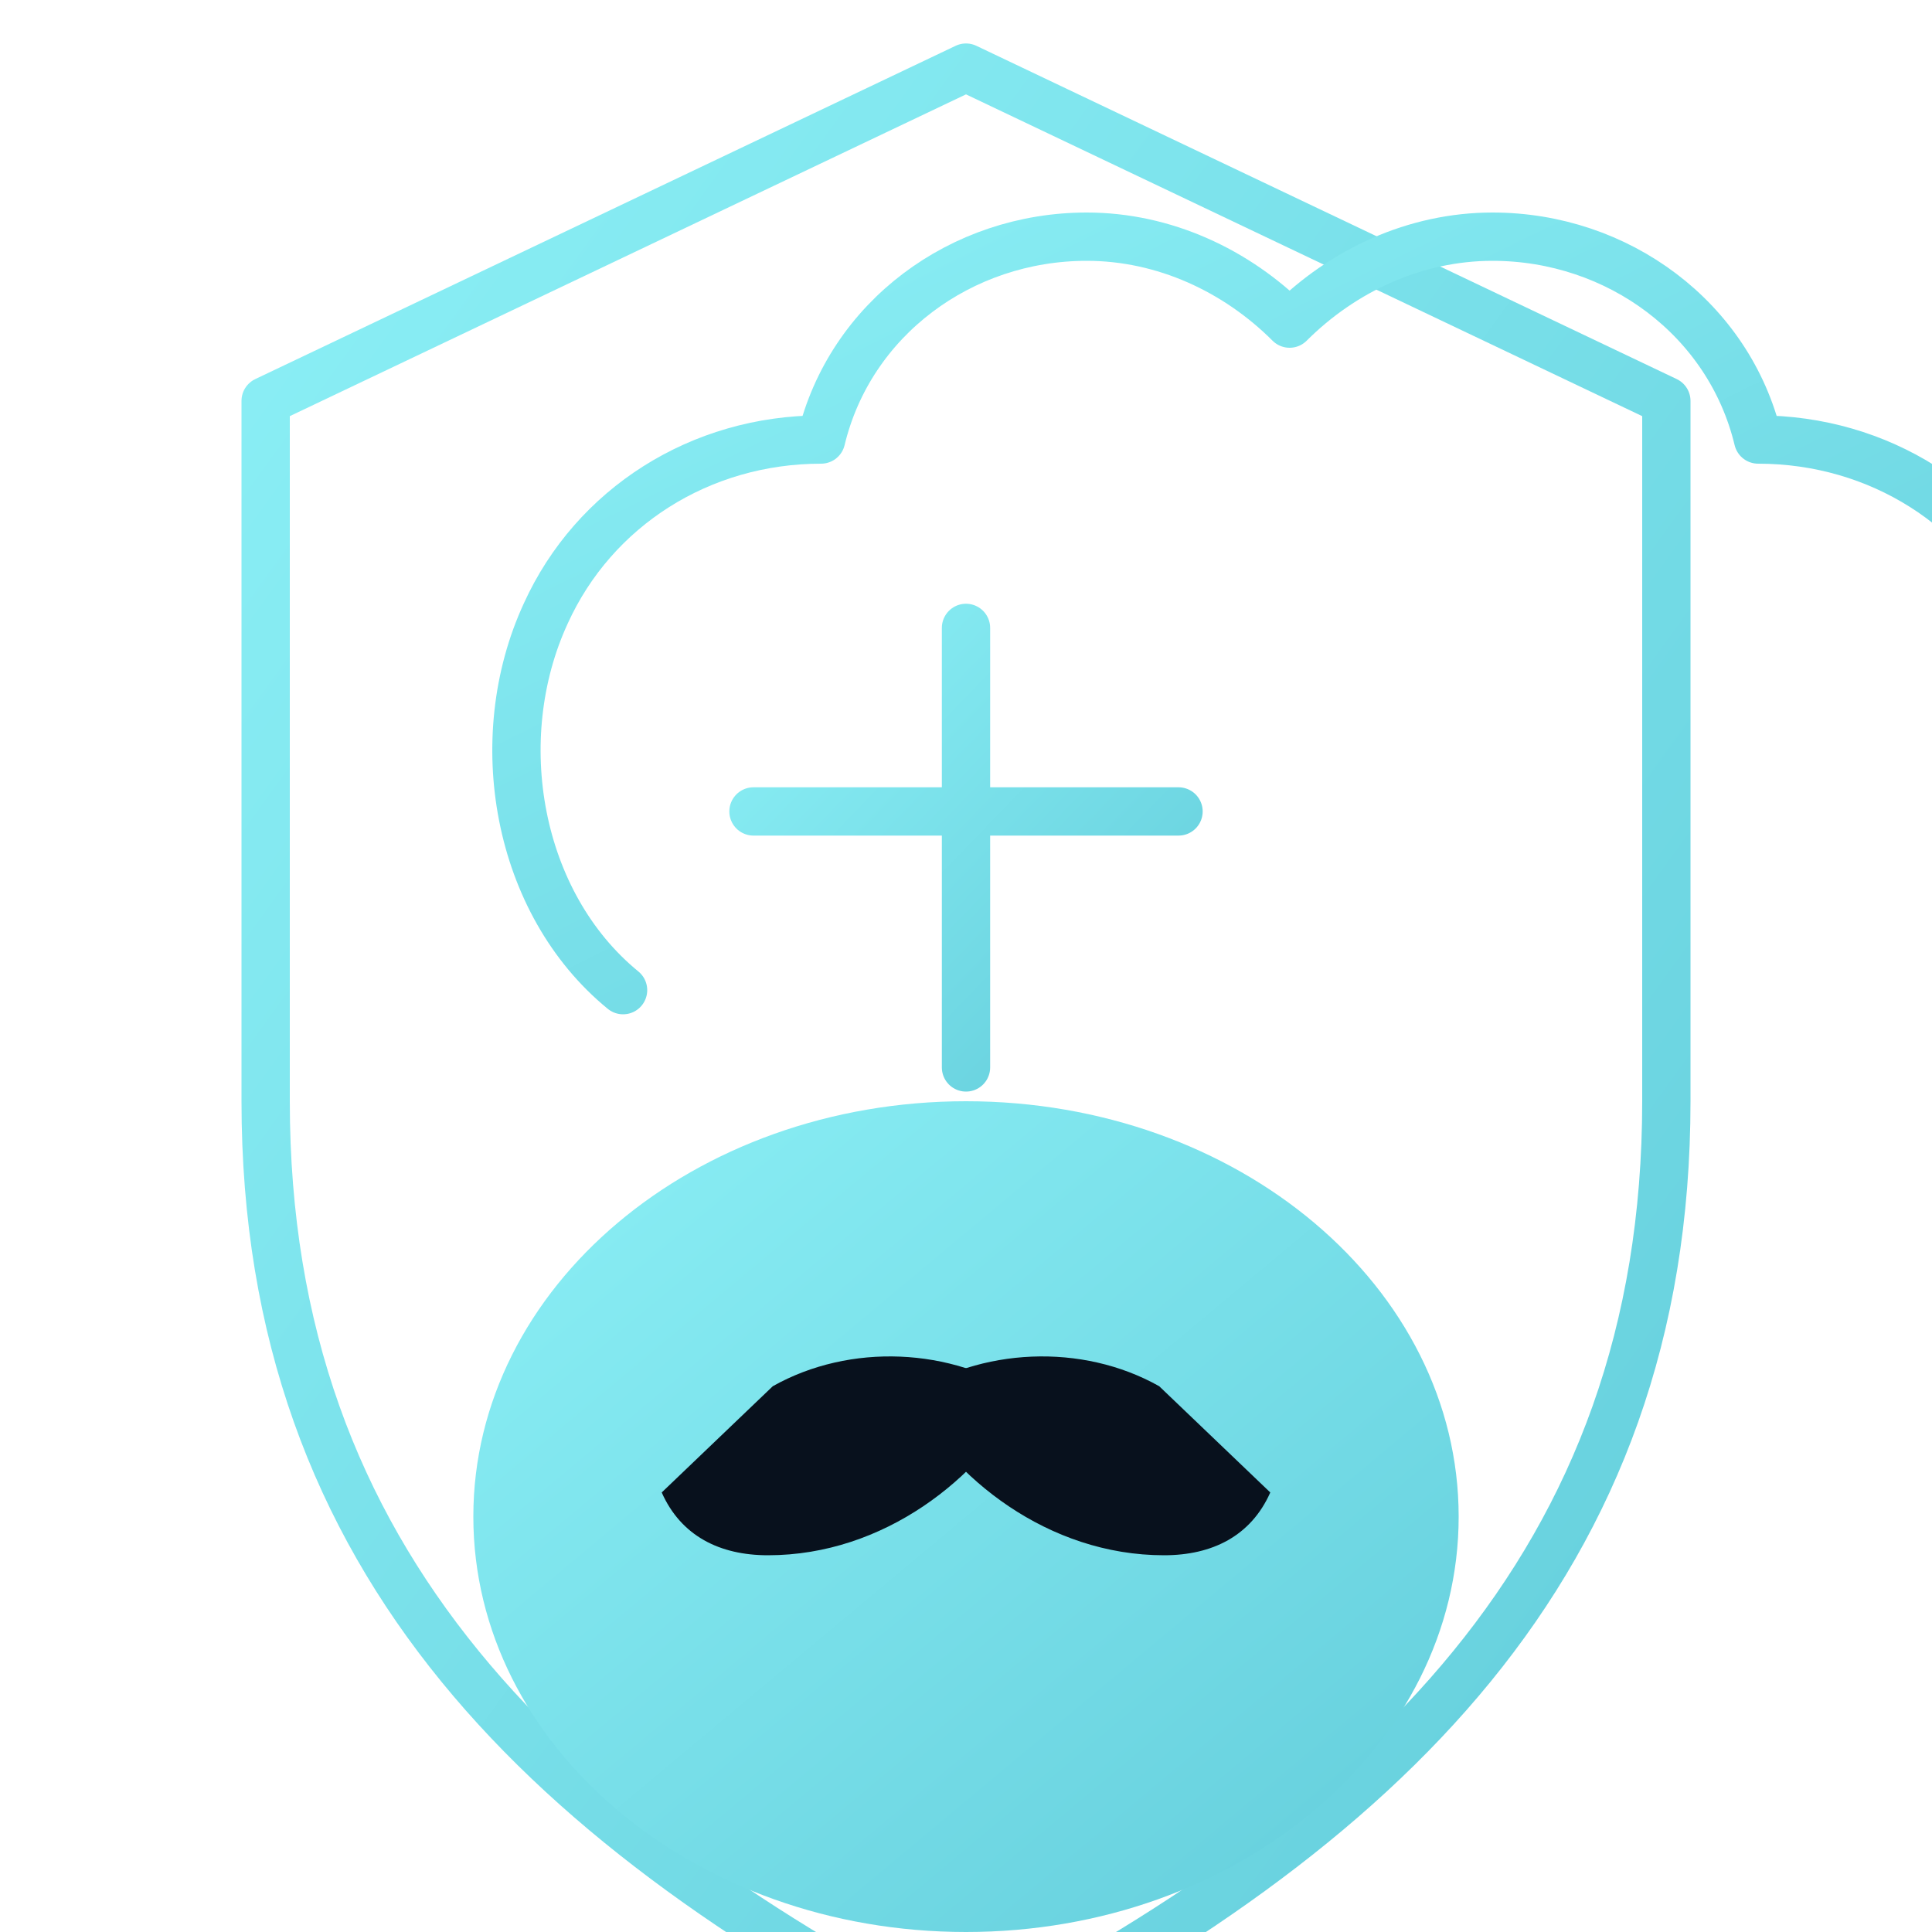
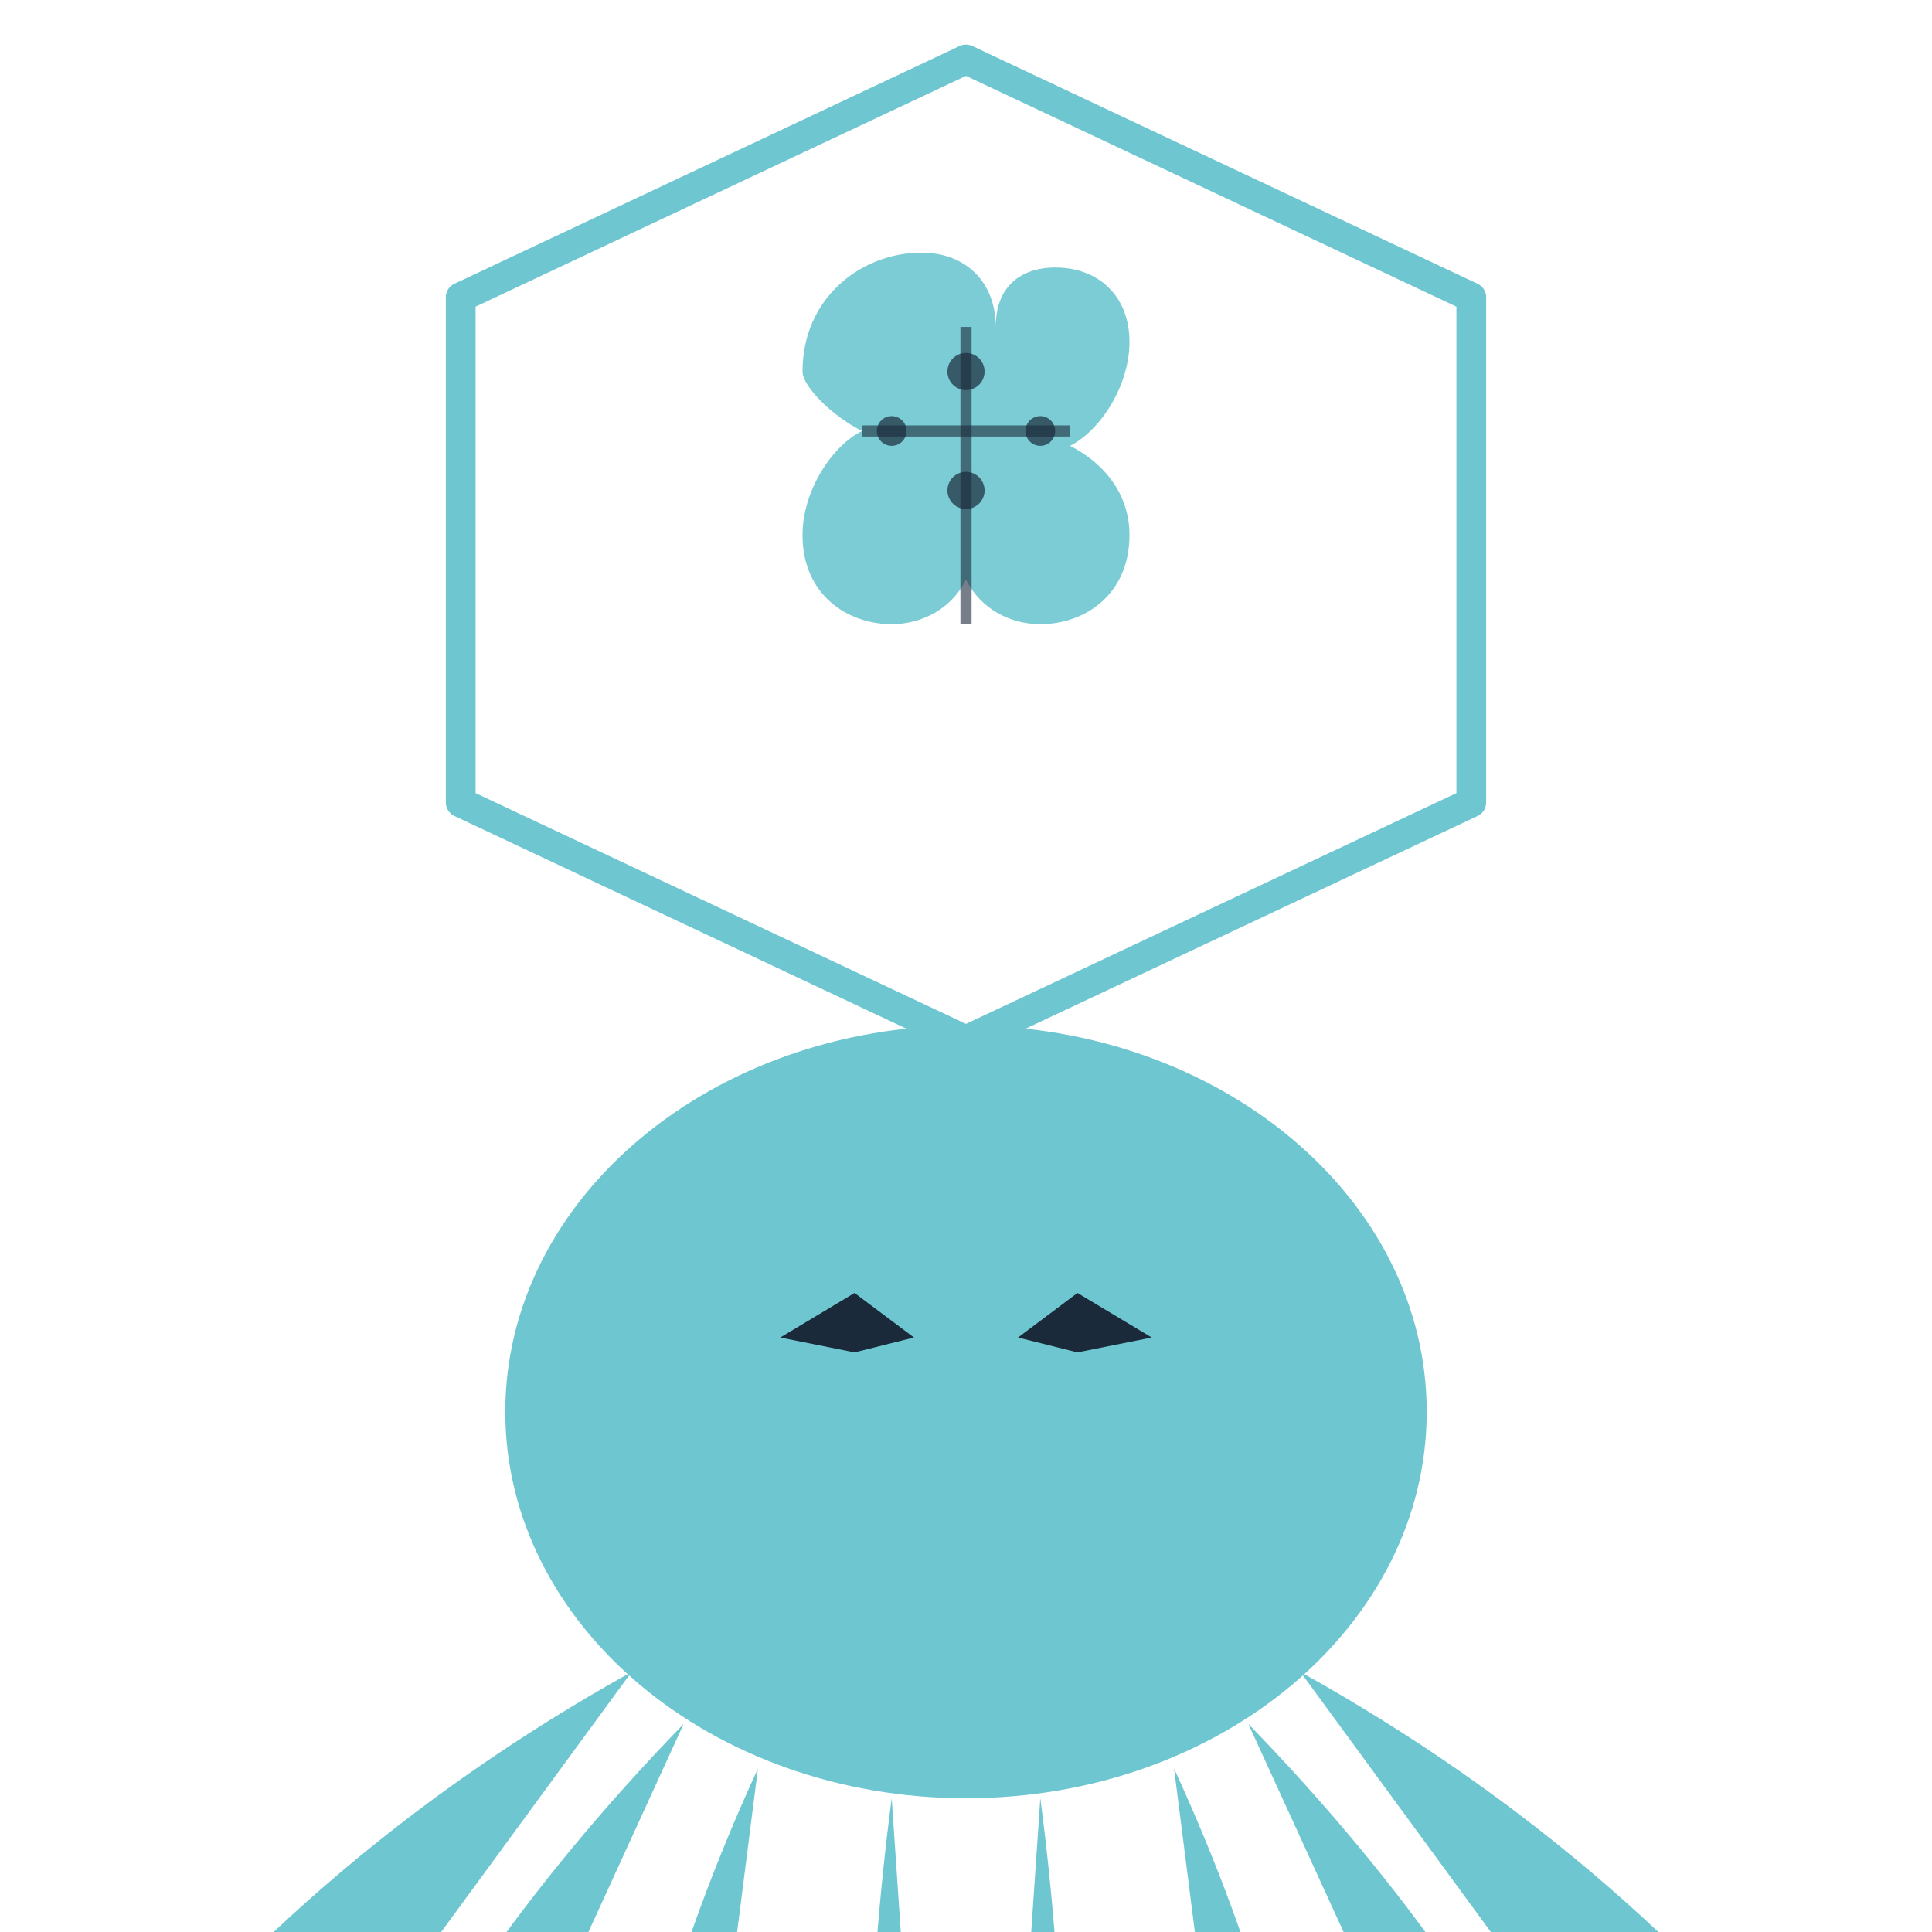
- <svg xmlns="http://www.w3.org/2000/svg" viewBox="96 20 328 400" width="96" height="96" role="img" aria-label="OCTO icon">
-   <defs>
-     <linearGradient id="octoIcon" x1="0%" y1="0%" x2="100%" y2="100%">
-       <stop offset="0%" stop-color="#8cf0f6" />
-       <stop offset="100%" stop-color="#63cddb" />
-     </linearGradient>
-     <style>
-       .stroke { fill: none; stroke: url(#octoIcon); stroke-width: 10; stroke-linecap: round; stroke-linejoin: round; }
-       .fill { fill: url(#octoIcon); }
-       .eye { fill: #08111d; }
-     </style>
-   </defs>
-   <path class="stroke" d="M260 34 405 103v145c0 96-59 151-145 195-86-44-145-99-145-195V103z" />
-   <g transform="translate(260 170)">
-     <path class="stroke" d="M-71 55c-22-18-28-52-16-78 10-22 32-36 57-36 6-25 29-42 55-42 16 0 31 7 42 18 11-11 26-18 42-18 26 0 49 17 55 42 25 0 47 14 57 36 12 26 6 60-16 78" />
-     <path class="stroke" d="M0-20v91M-44 18h44M44 18H0" />
+ <svg xmlns="http://www.w3.org/2000/svg" viewBox="100 20 200 260" width="48" height="48">
+   <style>.of{fill:#6ec6d0}.os{fill:none;stroke:#6ec6d0;stroke-width:4}</style>
+   <path d="M200 28 L268 60 L268 128 L200 160 L132 128 L132 60 Z" class="os" stroke-linejoin="round" />
+   <g transform="translate(200,94)" class="of">
+     <path d="M-22,-24 C-22,-34 -14,-40 -6,-40 C0,-40 4,-36 4,-30 C4,-36 8,-38 12,-38 C18,-38 22,-34 22,-28 C22,-22 18,-16 14,-14 C18,-12 22,-8 22,-2 C22,6 16,10 10,10 C6,10 2,8 0,4 C-2,8 -6,10 -10,10 C-16,10 -22,6 -22,-2 C-22,-8 -18,-14 -14,-16 C-18,-18 -22,-22 -22,-24 Z" opacity="0.9" />
+     <line x1="0" y1="-30" x2="0" y2="10" stroke="#1a2a3a" stroke-width="1.5" opacity="0.6" />
+     <line x1="-14" y1="-16" x2="14" y2="-16" stroke="#1a2a3a" stroke-width="1.5" opacity="0.6" />
+     <circle cx="0" cy="-24" r="2.5" fill="#1a2a3a" opacity="0.7" />
+     <circle cx="0" cy="-8" r="2.5" fill="#1a2a3a" opacity="0.7" />
+     <circle cx="-10" cy="-16" r="2" fill="#1a2a3a" opacity="0.7" />
+     <circle cx="10" cy="-16" r="2" fill="#1a2a3a" opacity="0.7" />
  </g>
-   <ellipse class="fill" cx="260" cy="334" rx="102" ry="86" />
-   <path class="eye" d="m197 329 23-22c16-9 37-8 52 2-9 17-29 33-53 33-10 0-18-4-22-13z" />
-   <path class="eye" d="m323 329-23-22c-16-9-37-8-52 2 9 17 29 33 53 33 10 0 18-4 22-13z" />
+   <ellipse cx="200" cy="210" rx="62" ry="52" class="of" />
+   <path d="M175,200 L185,194 L193,200 L185,202 Z" fill="#1a2a3a" />
+   <path d="M207,200 L215,194 L225,200 L215,202 Z" fill="#1a2a3a" />
+   <path d="M155,245 Q110,270 80,310 Q60,340 55,360 Q50,375 62,372" class="of" />
+   <path d="M162,252 Q130,285 115,320 Q104,348 108,370" class="of" />
+   <path d="M172,258 Q155,295 152,330 Q150,358 158,368" class="of" />
+   <path d="M190,262 Q185,300 188,340 Q190,360 197,365" class="of" />
+   <path d="M210,262 Q215,300 212,340 Q210,360 203,365" class="of" />
+   <path d="M228,258 Q245,295 248,330 Q250,358 242,368" class="of" />
+   <path d="M238,252 Q270,285 285,320 Q296,348 292,370" class="of" />
+   <path d="M245,245 Q290,270 320,310 Q340,340 345,360 Q350,375 338,372" class="of" />
</svg>
